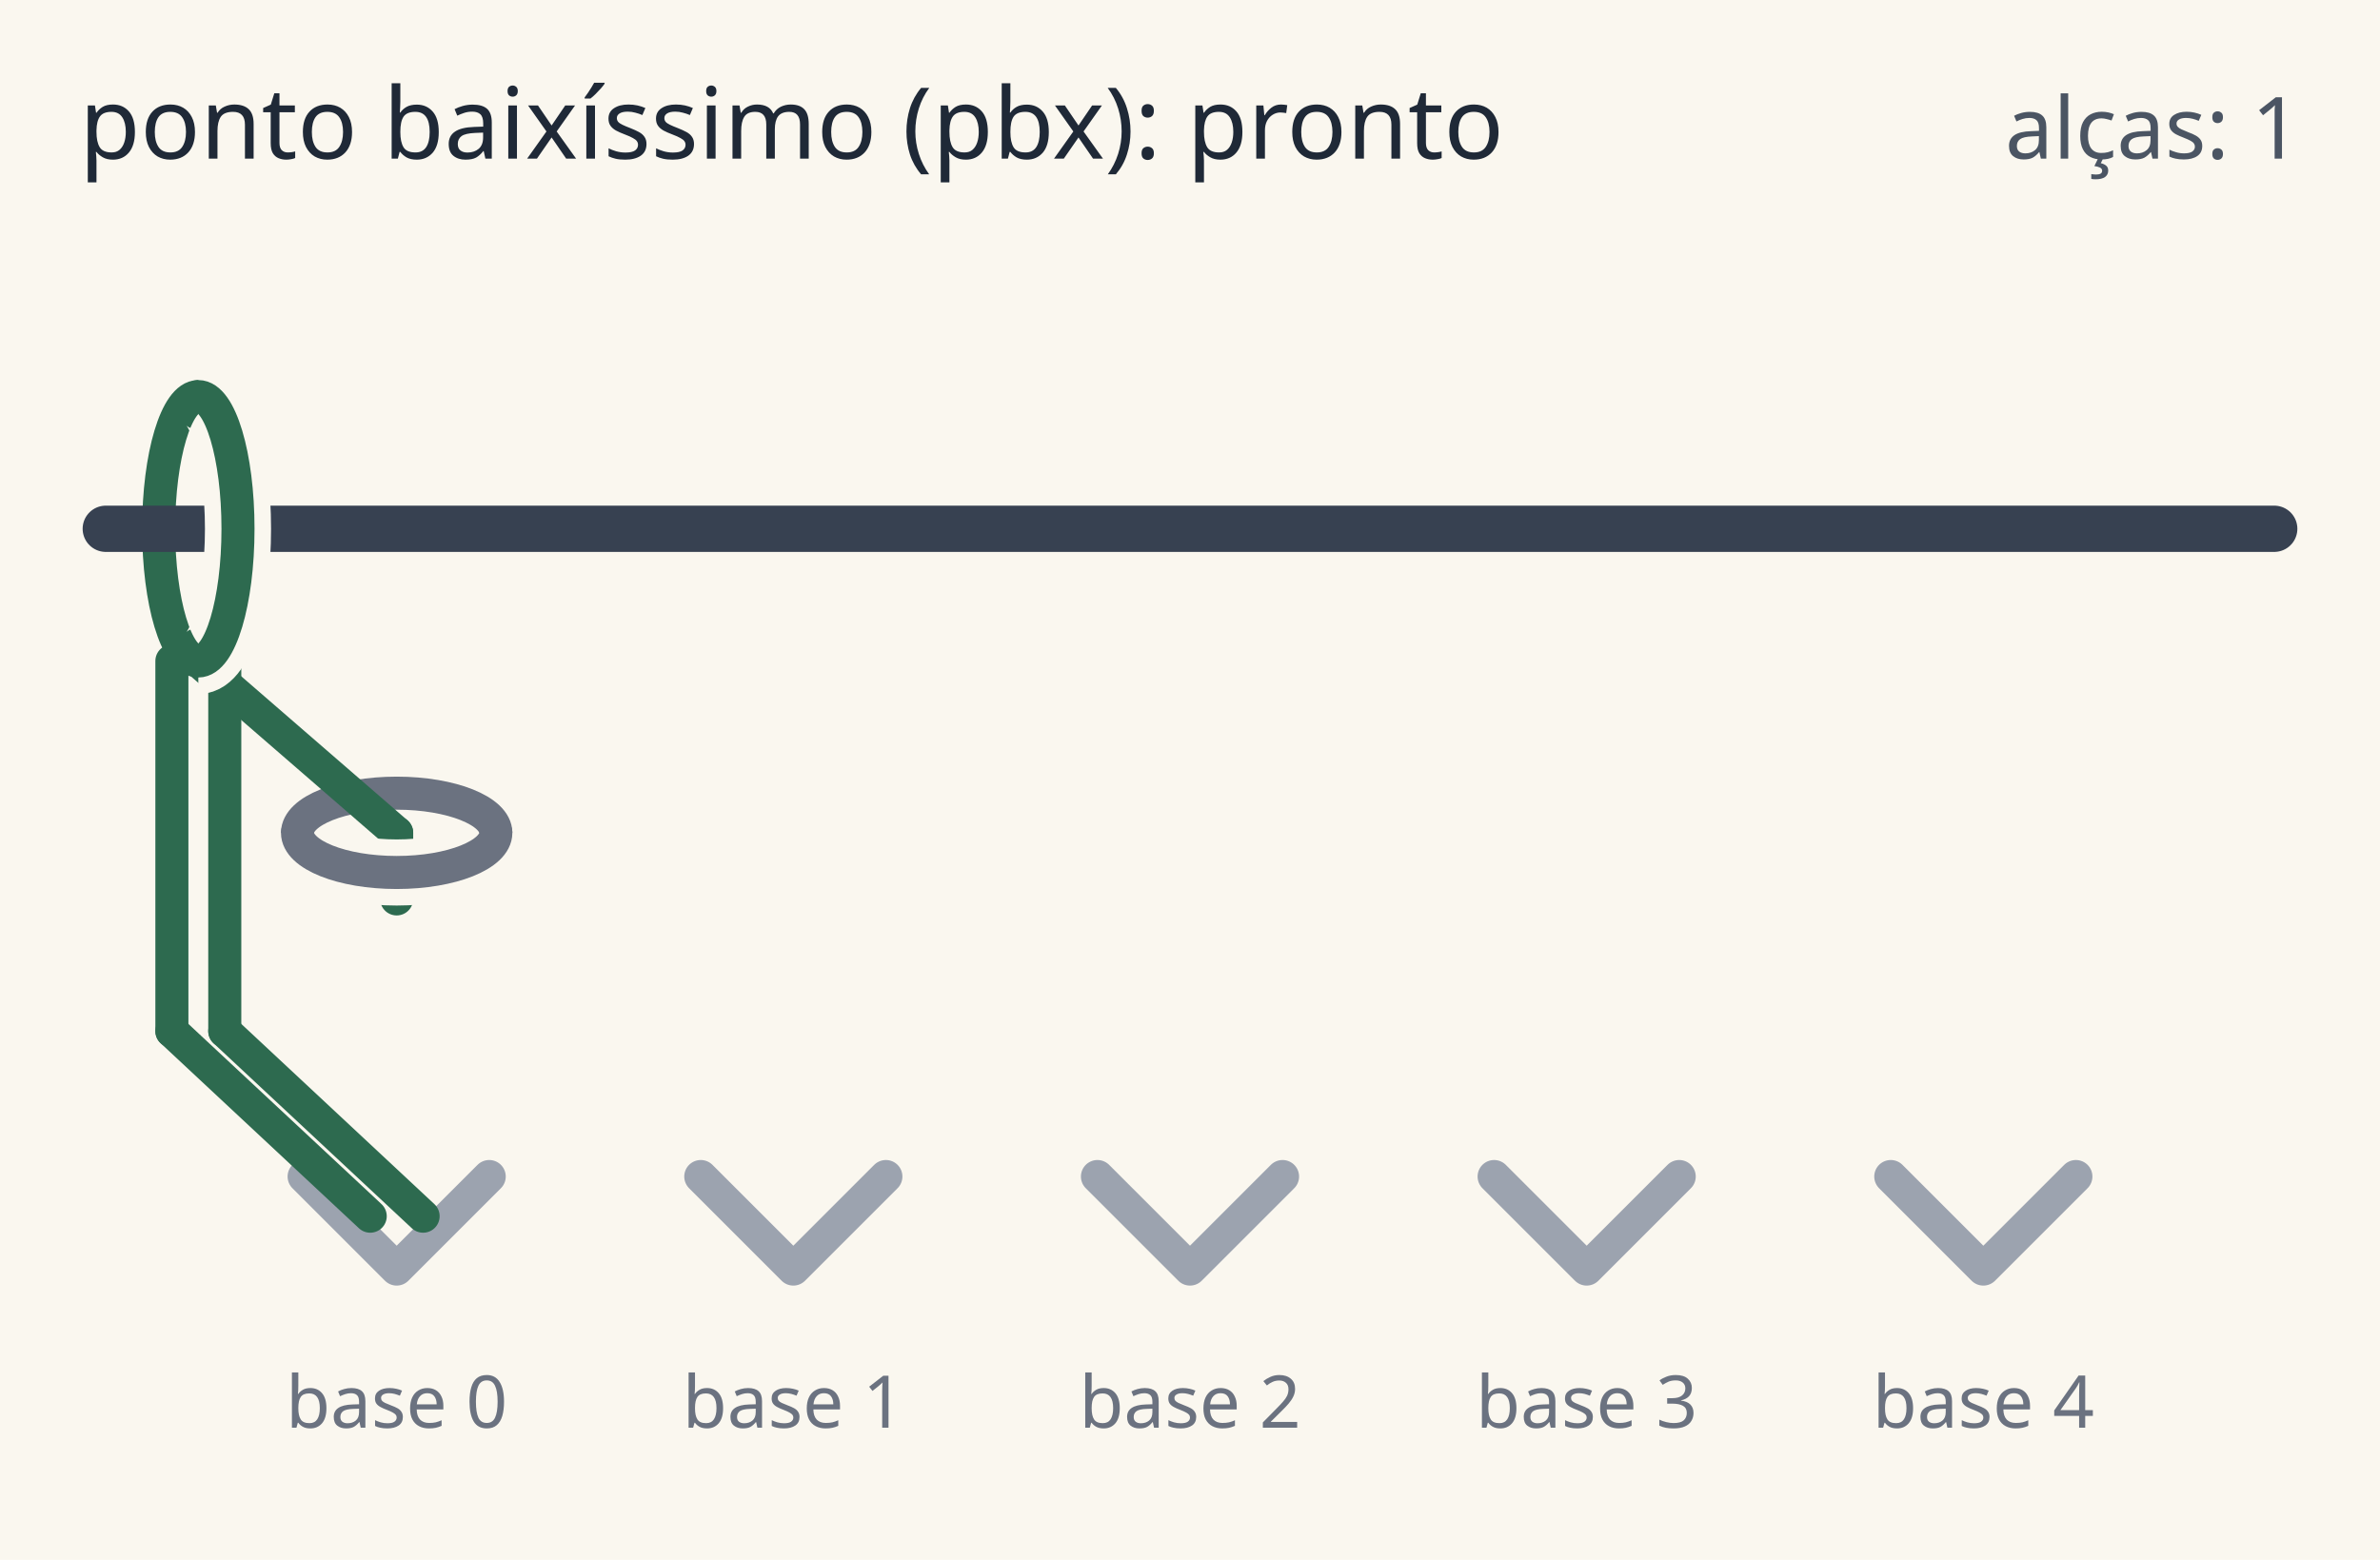
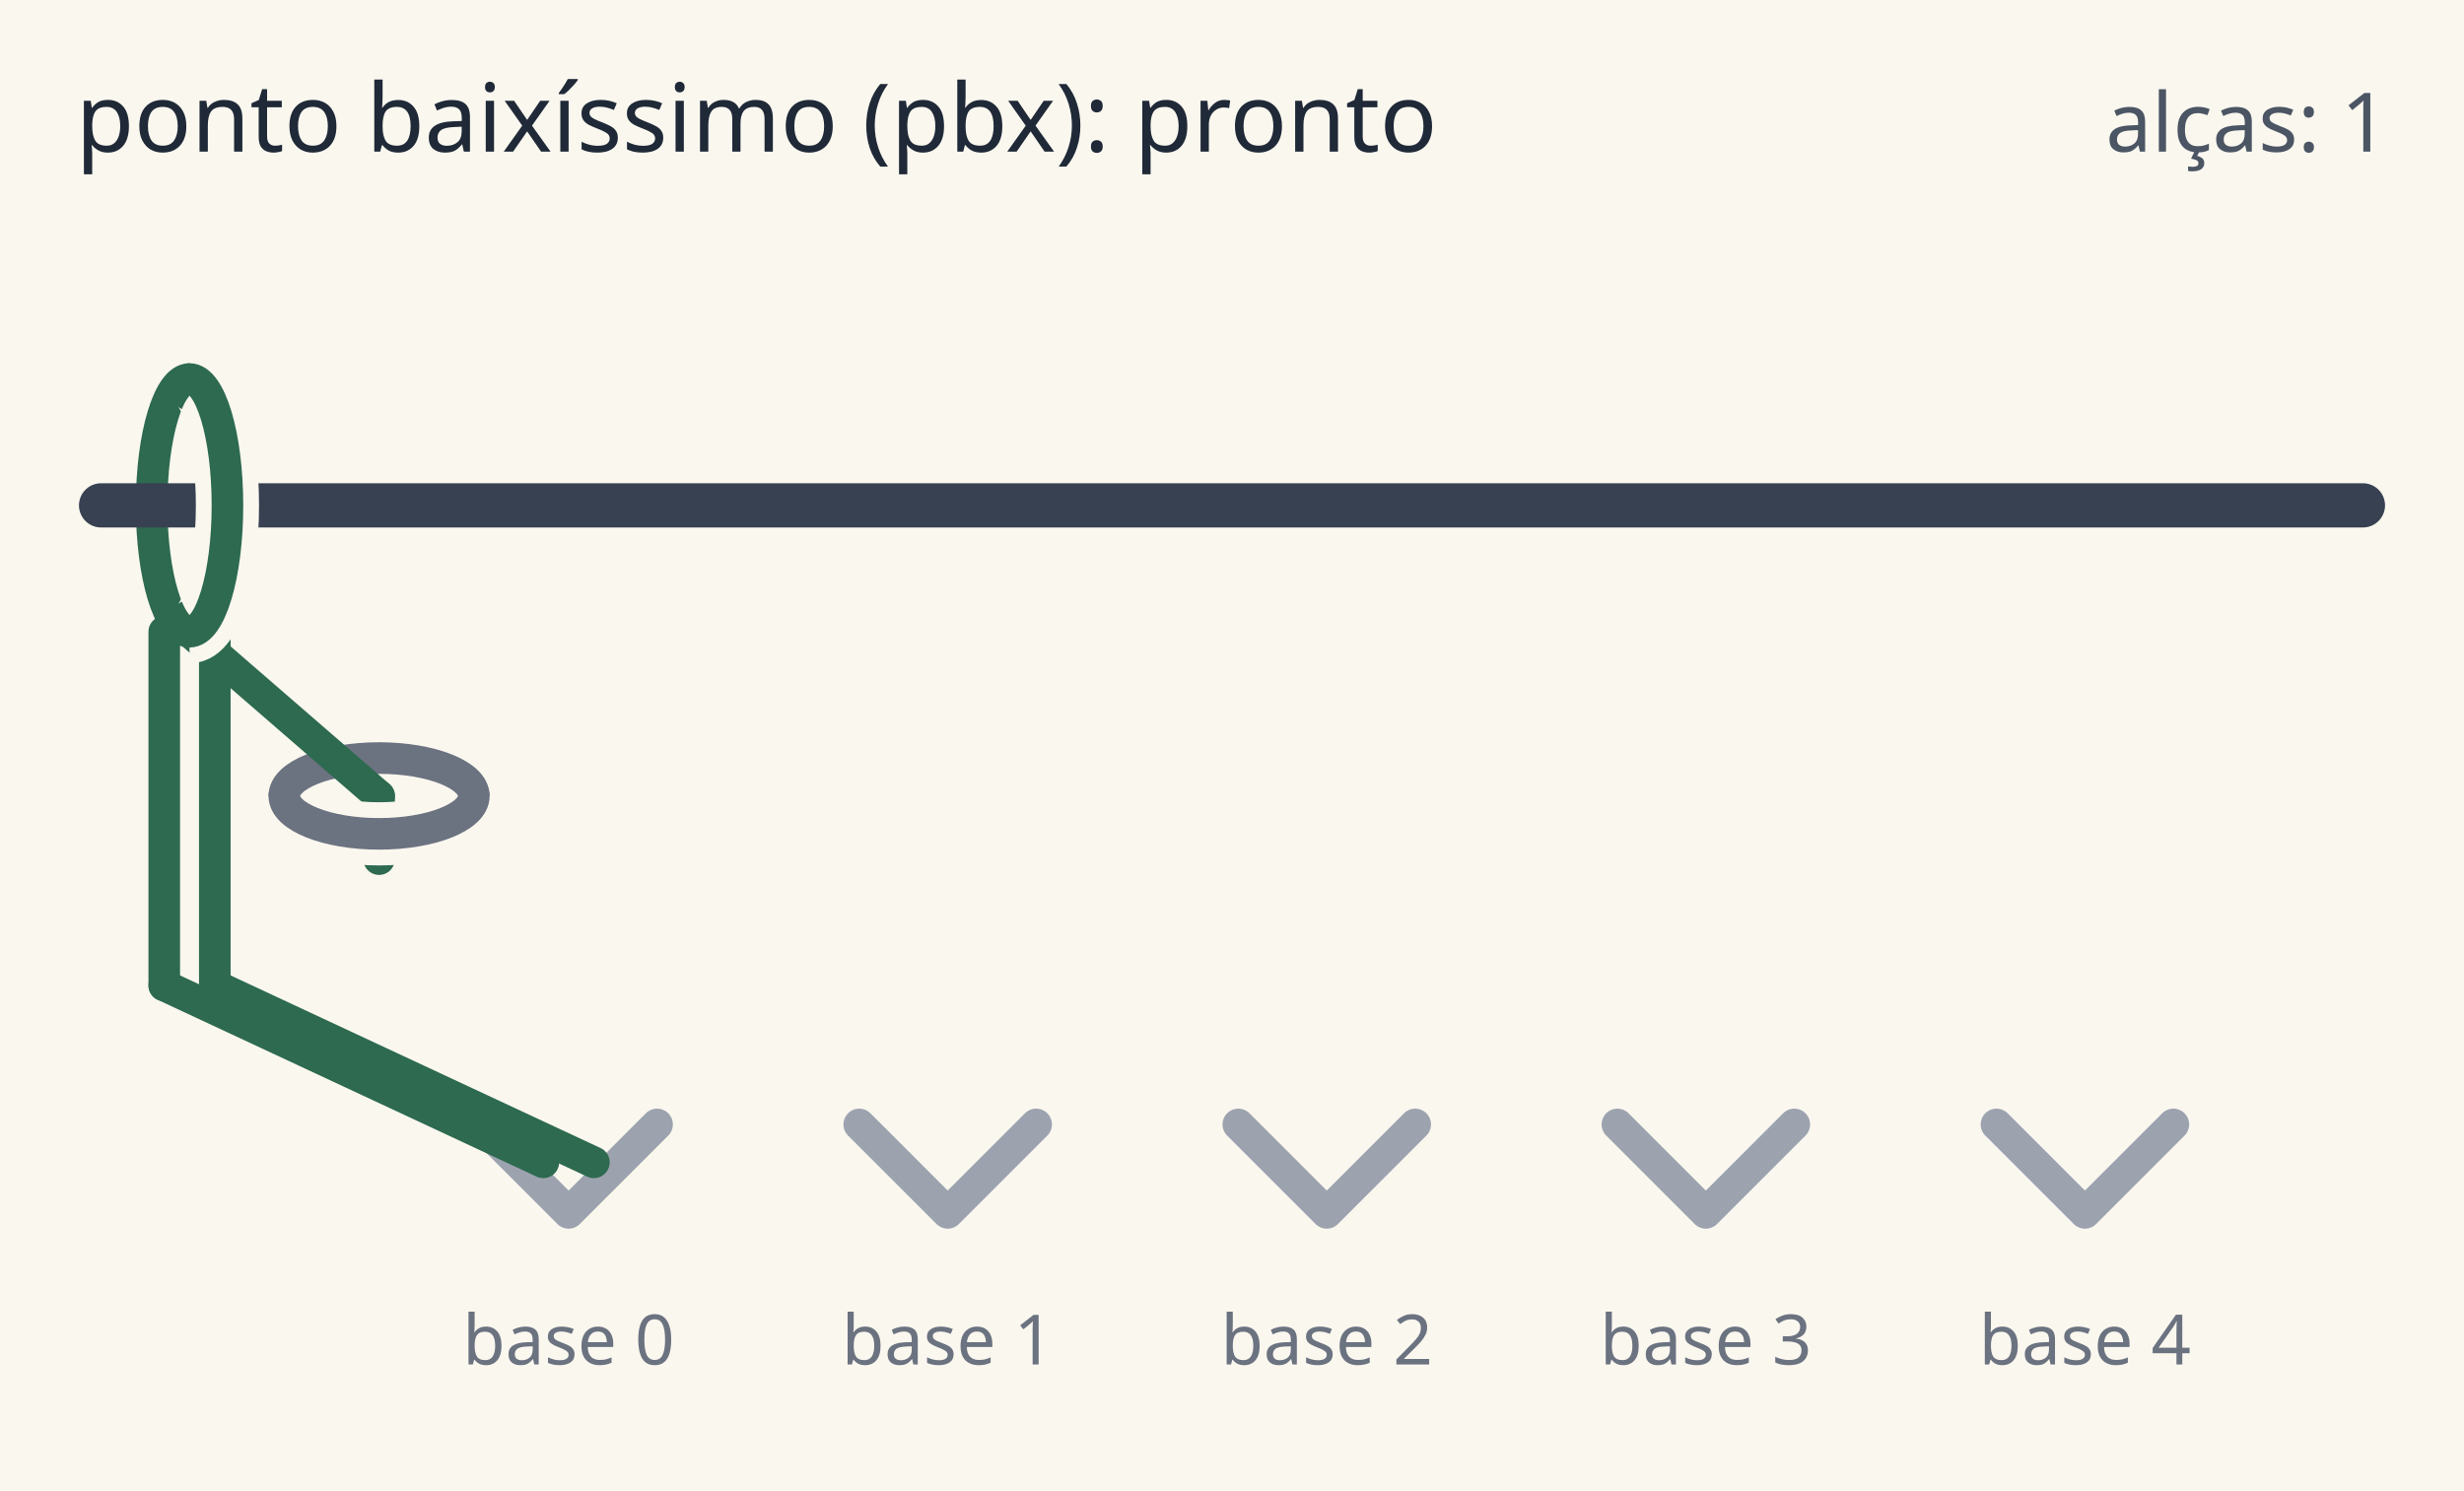
- <svg xmlns="http://www.w3.org/2000/svg" viewBox="0 0 360.0 236.0" width="360.0" height="236.0" font-family="sans-serif">
+ <svg xmlns="http://www.w3.org/2000/svg" viewBox="0 0 390.0 236.0" width="390.0" height="236.0" font-family="sans-serif">
  <rect width="100%" height="100%" fill="#faf7ef" />
  <text x="12" y="24" font-size="15" fill="#1f2937">ponto baixíssimo (pbx): pronto</text>
-   <text x="348.0" y="24" font-size="13" text-anchor="end" fill="#4b5563">alças: 1</text>
-   <path data-base-top="0" d="M 46.0 178.0 L 60.0 192.0 L 74.0 178.0" fill="none" stroke="#9ca3af" stroke-width="5" stroke-linecap="round" stroke-linejoin="round" />
-   <text x="60.0" y="216.0" font-size="11" text-anchor="middle" fill="#6b7280">base 0</text>
-   <path data-base-top="1" d="M 106.0 178.0 L 120.0 192.0 L 134.0 178.0" fill="none" stroke="#9ca3af" stroke-width="5" stroke-linecap="round" stroke-linejoin="round" />
-   <text x="120.0" y="216.0" font-size="11" text-anchor="middle" fill="#6b7280">base 1</text>
-   <path data-base-top="2" d="M 166.0 178.0 L 180.0 192.0 L 194.0 178.0" fill="none" stroke="#9ca3af" stroke-width="5" stroke-linecap="round" stroke-linejoin="round" />
-   <text x="180.0" y="216.0" font-size="11" text-anchor="middle" fill="#6b7280">base 2</text>
-   <path data-base-top="3" d="M 226.0 178.0 L 240.0 192.0 L 254.0 178.0" fill="none" stroke="#9ca3af" stroke-width="5" stroke-linecap="round" stroke-linejoin="round" />
-   <text x="240.0" y="216.0" font-size="11" text-anchor="middle" fill="#6b7280">base 3</text>
-   <path data-base-top="4" d="M 286.0 178.0 L 300.0 192.0 L 314.0 178.0" fill="none" stroke="#9ca3af" stroke-width="5" stroke-linecap="round" stroke-linejoin="round" />
-   <text x="300.0" y="216.0" font-size="11" text-anchor="middle" fill="#6b7280">base 4</text>
+   <text x="378.0" y="24" font-size="13" text-anchor="end" fill="#4b5563">alças: 1</text>
+   <path data-base-top="0" d="M 76.0 178.0 L 90.0 192.0 L 104.0 178.0" fill="none" stroke="#9ca3af" stroke-width="5" stroke-linecap="round" stroke-linejoin="round" />
+   <text x="90.0" y="216.0" font-size="11" text-anchor="middle" fill="#6b7280">base 0</text>
+   <path data-base-top="1" d="M 136.0 178.0 L 150.0 192.0 L 164.0 178.0" fill="none" stroke="#9ca3af" stroke-width="5" stroke-linecap="round" stroke-linejoin="round" />
+   <text x="150.0" y="216.0" font-size="11" text-anchor="middle" fill="#6b7280">base 1</text>
+   <path data-base-top="2" d="M 196.0 178.0 L 210.0 192.0 L 224.0 178.0" fill="none" stroke="#9ca3af" stroke-width="5" stroke-linecap="round" stroke-linejoin="round" />
+   <text x="210.0" y="216.0" font-size="11" text-anchor="middle" fill="#6b7280">base 2</text>
+   <path data-base-top="3" d="M 256.0 178.0 L 270.0 192.0 L 284.0 178.0" fill="none" stroke="#9ca3af" stroke-width="5" stroke-linecap="round" stroke-linejoin="round" />
+   <text x="270.0" y="216.0" font-size="11" text-anchor="middle" fill="#6b7280">base 3</text>
+   <path data-base-top="4" d="M 316.0 178.0 L 330.0 192.0 L 344.0 178.0" fill="none" stroke="#9ca3af" stroke-width="5" stroke-linecap="round" stroke-linejoin="round" />
+   <text x="330.0" y="216.0" font-size="11" text-anchor="middle" fill="#6b7280">base 4</text>
  <line data-leg="1" data-base="0" data-side="l" data-seg="v" x1="26.0" y1="100.0" x2="26.0" y2="156.0" stroke="#2d6a4f" stroke-width="5" stroke-linecap="round" />
-   <line data-leg="1" data-base="0" data-side="l" data-seg="d" x1="26.0" y1="156.0" x2="56.0" y2="184.0" stroke="#2d6a4f" stroke-width="5" stroke-linecap="round" />
+   <line data-leg="1" data-base="0" data-side="l" data-seg="d" x1="26.0" y1="156.0" x2="86.0" y2="184.0" stroke="#2d6a4f" stroke-width="5" stroke-linecap="round" />
  <line data-leg="1" data-base="0" data-side="r" data-seg="v" x1="34.0" y1="100.0" x2="34.0" y2="156.0" stroke="#2d6a4f" stroke-width="5" stroke-linecap="round" />
-   <line data-leg="1" data-base="0" data-side="r" data-seg="d" x1="34.0" y1="156.0" x2="64.0" y2="184.0" stroke="#2d6a4f" stroke-width="5" stroke-linecap="round" />
+   <line data-leg="1" data-base="0" data-side="r" data-seg="d" x1="34.0" y1="156.0" x2="94.0" y2="184.0" stroke="#2d6a4f" stroke-width="5" stroke-linecap="round" />
  <path data-loop="0" data-kind="initial" data-on-hook="0" data-part="back" d="M 45.0 126.0 A 15 6 0 0 1 75.0 126.0" fill="none" stroke="#6b7280" stroke-width="5" stroke-linecap="round" />
  <path data-loop="1" data-kind="pulled" data-on-hook="1" data-part="back" d="M 30.0 60.0 A 6 20 0 0 0 30.0 100.0" fill="none" stroke="#2d6a4f" stroke-width="5" stroke-linecap="round" />
-   <line data-hook="1" x1="16" y1="80" x2="344.0" y2="80" stroke="#374151" stroke-width="7" stroke-linecap="round" />
+   <line data-hook="1" x1="16" y1="80" x2="374.0" y2="80" stroke="#374151" stroke-width="7" stroke-linecap="round" />
  <line data-strand="1" data-draw="1" data-through="0" x1="30.0" y1="100.0" x2="60.0" y2="126.0" stroke="#2d6a4f" stroke-width="5" stroke-linecap="round" />
  <line data-strand="1" data-draw="1" data-exit="1" x1="60.0" y1="126.0" x2="60.0" y2="136.0" stroke="#2d6a4f" stroke-width="5" stroke-linecap="round" />
  <path d="M 45.0 126.0 A 15 6 0 0 0 75.0 126.0" fill="none" stroke="#faf7ef" stroke-width="10" stroke-linecap="butt" />
  <path data-loop="0" data-kind="initial" data-on-hook="0" data-part="front" d="M 45.0 126.0 A 15 6 0 0 0 75.0 126.0" fill="none" stroke="#6b7280" stroke-width="5" stroke-linecap="round" />
  <path d="M 30.0 60.0 A 6 20 0 0 1 30.0 100.0" fill="none" stroke="#faf7ef" stroke-width="10" stroke-linecap="butt" />
  <path data-loop="1" data-kind="pulled" data-on-hook="1" data-part="front" d="M 30.0 60.0 A 6 20 0 0 1 30.0 100.0" fill="none" stroke="#2d6a4f" stroke-width="5" stroke-linecap="round" />
</svg>
